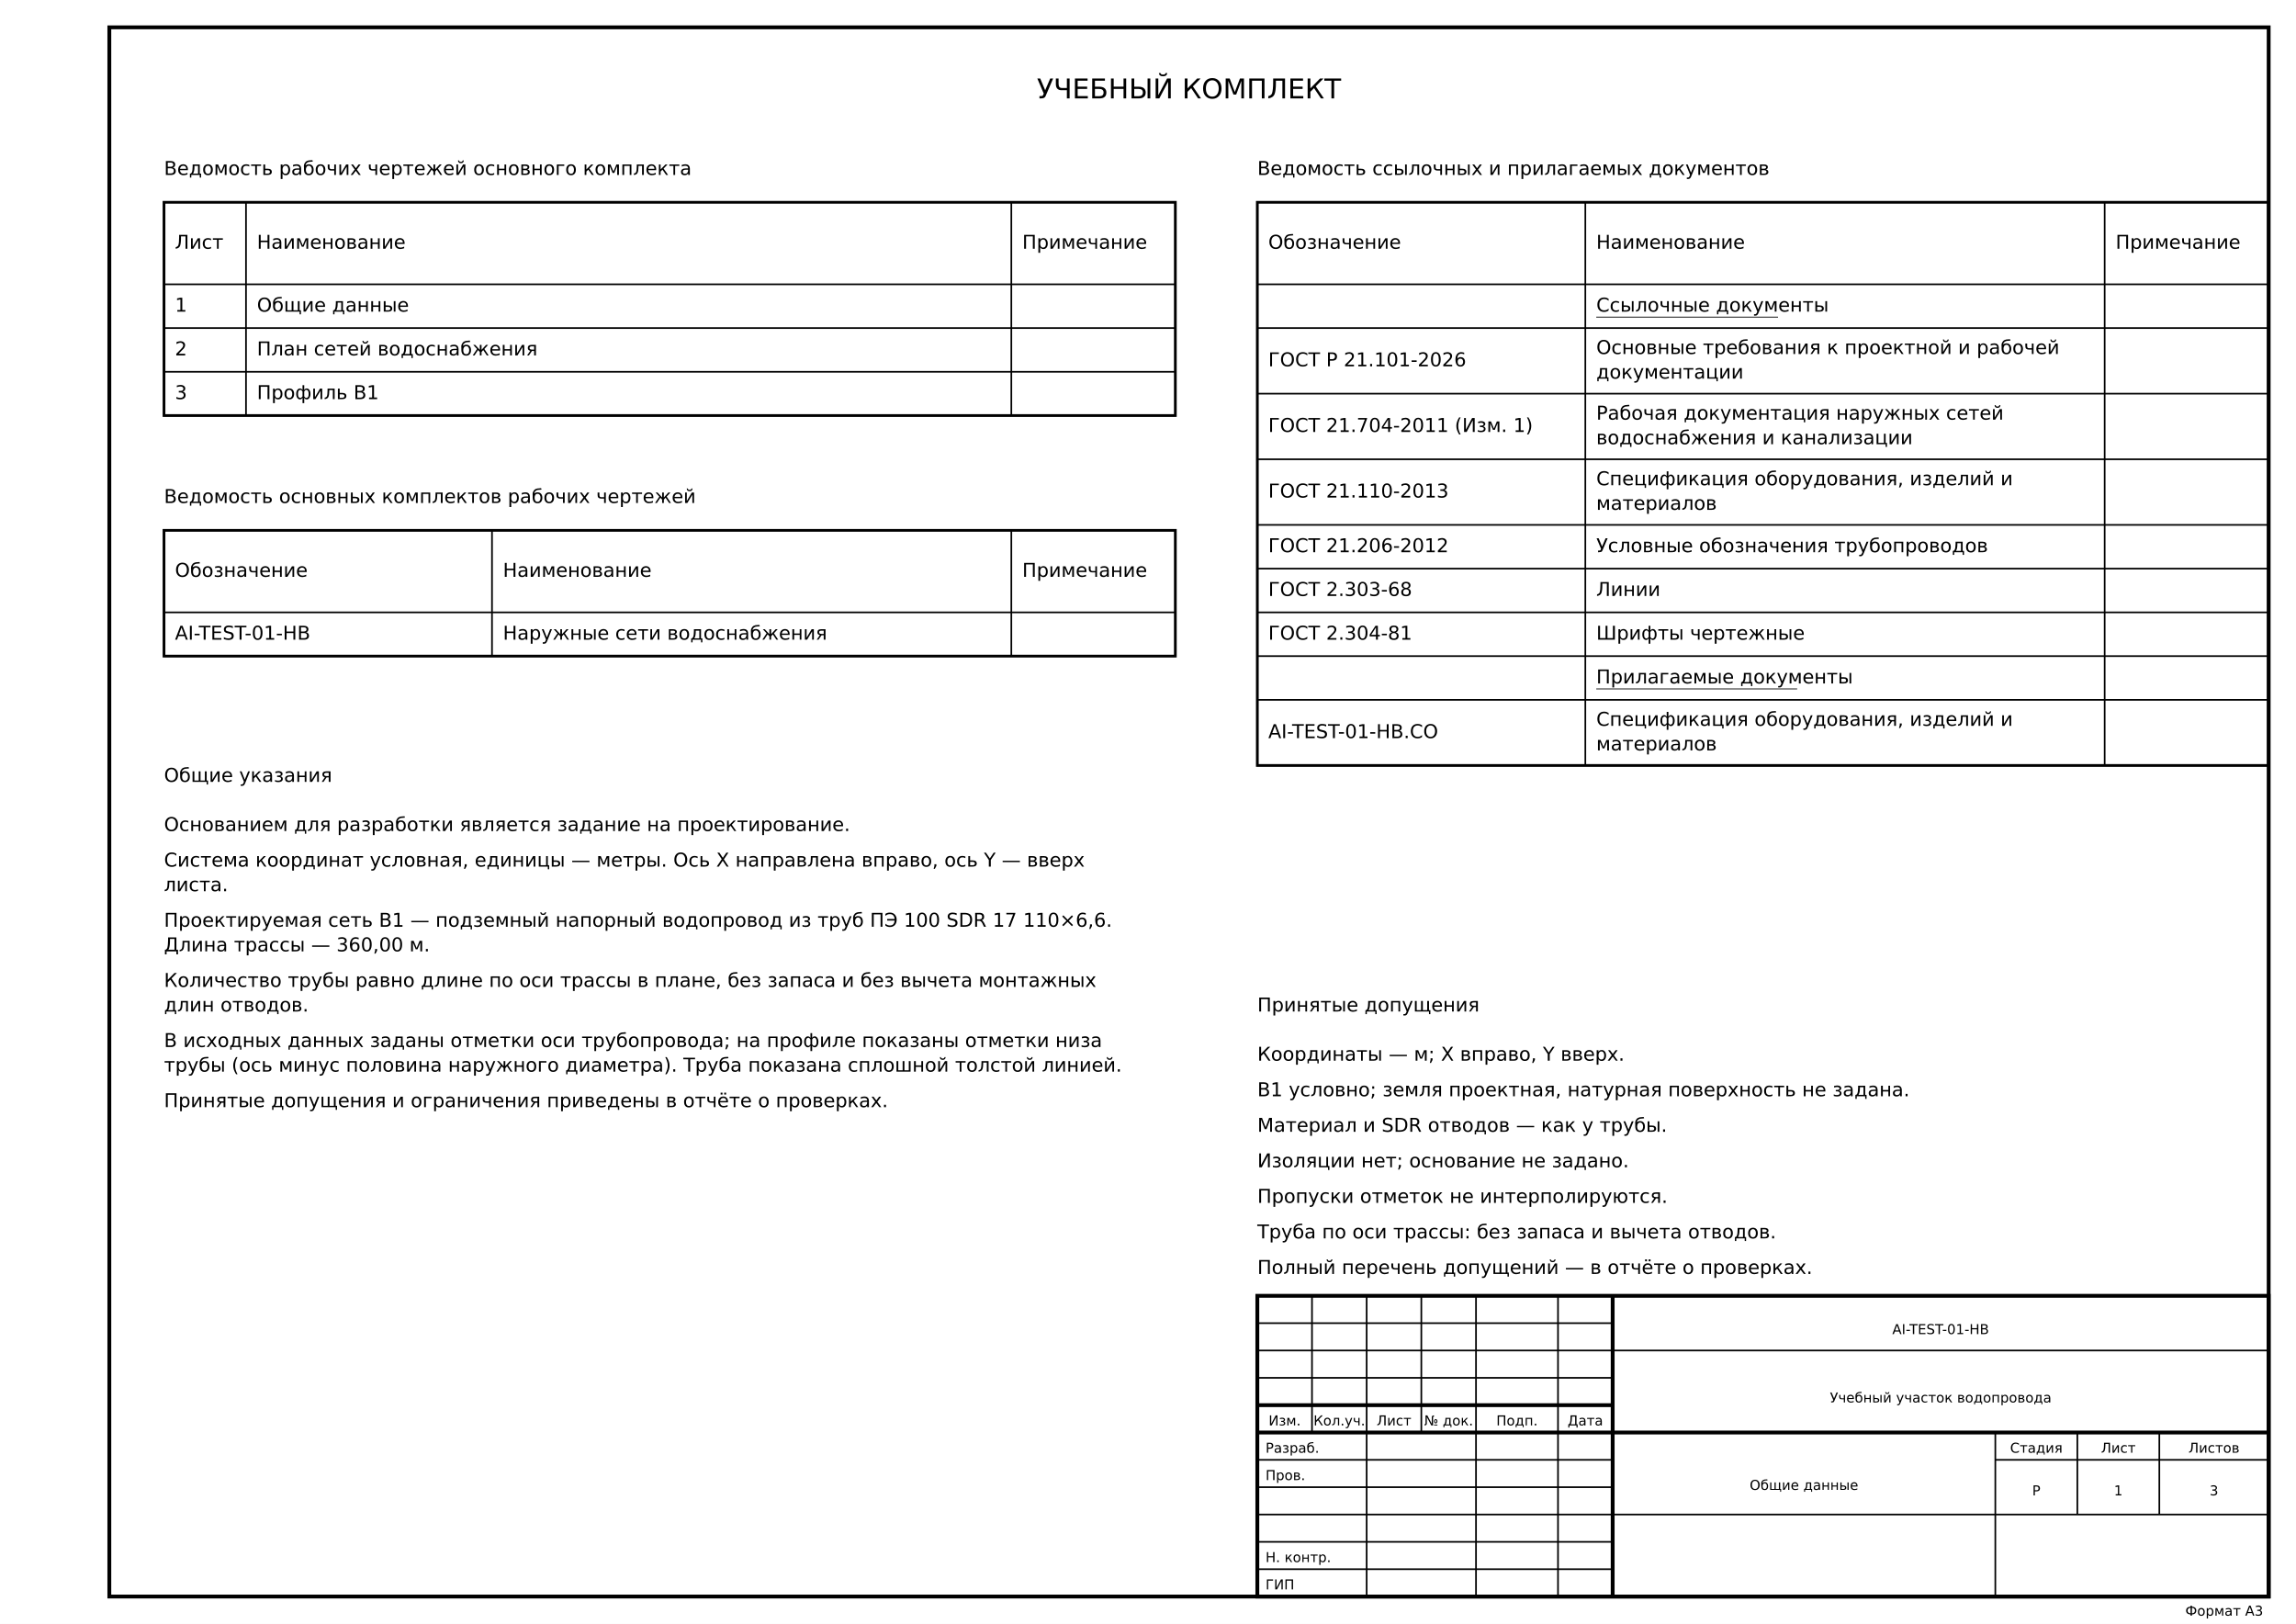
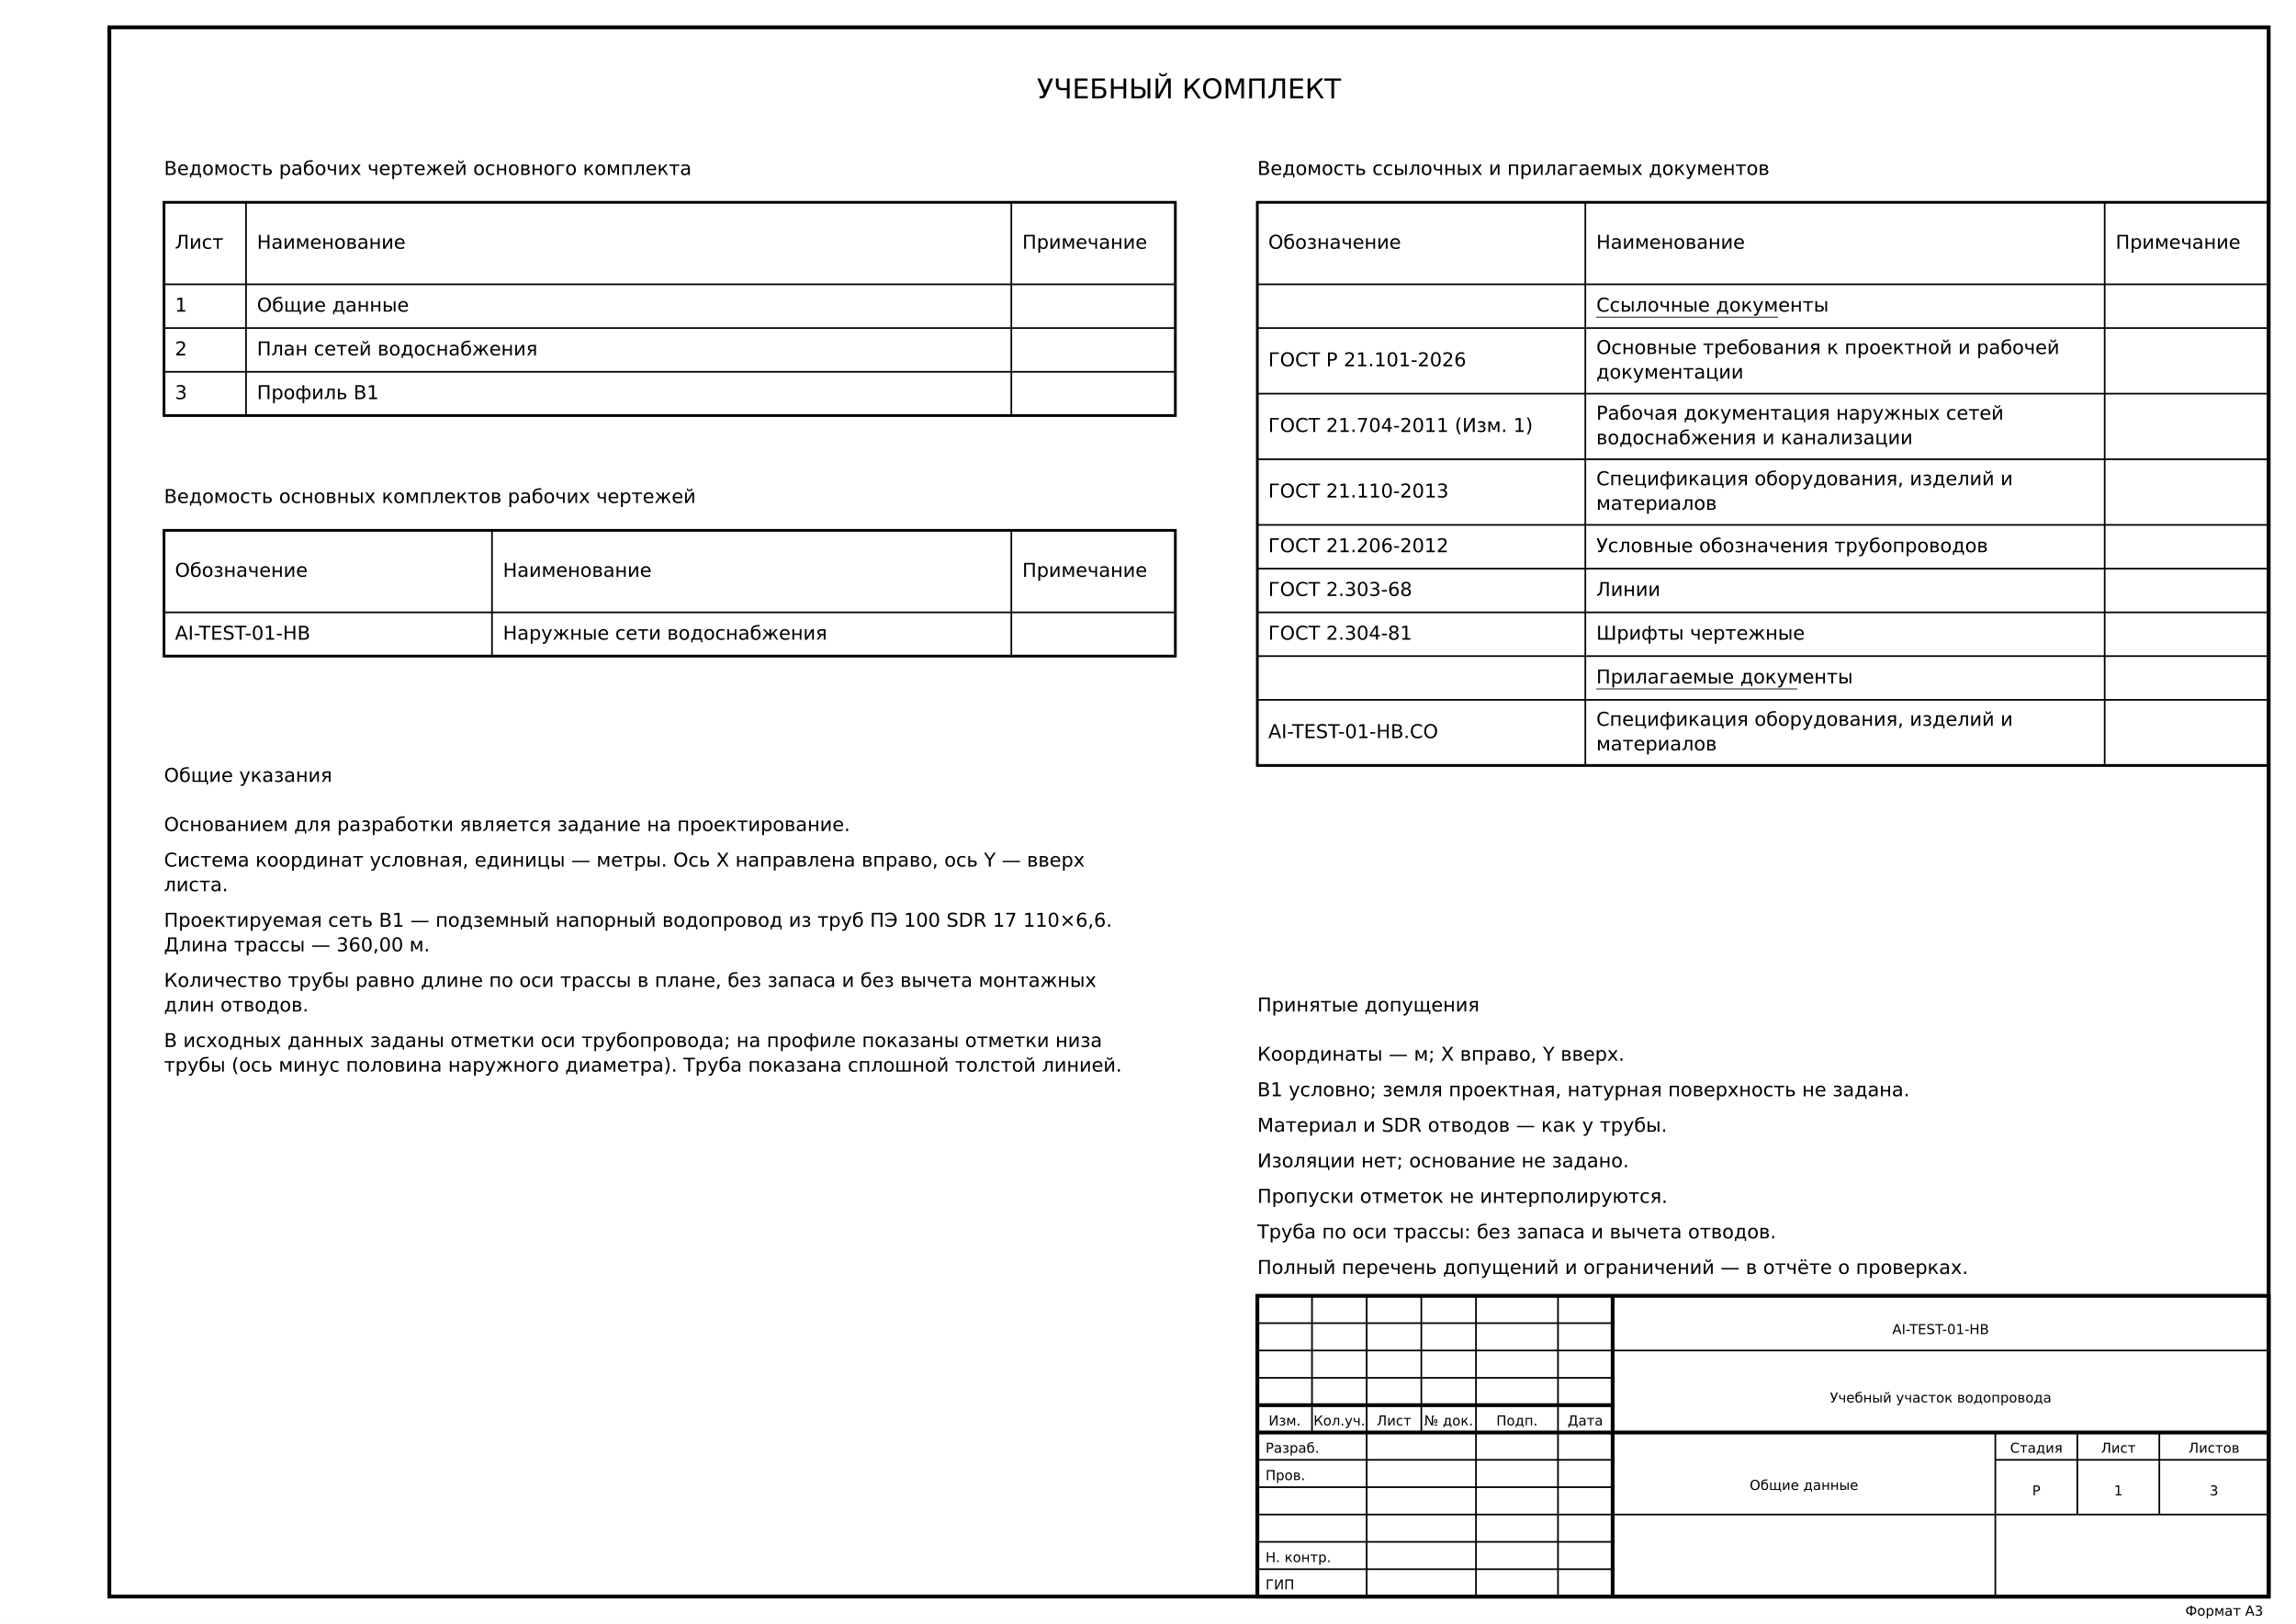
<svg xmlns="http://www.w3.org/2000/svg" width="420mm" height="297mm" viewBox="0 0 420 297">
  <rect width="420" height="297" fill="white" />
  <g fill="none" stroke="black" stroke-width="0.7">
    <rect id="frame" x="20" y="5" width="395" height="287" />
    <rect id="title-block" x="230" y="237" width="185" height="55" />
  </g>
  <g transform="translate(230 237)">
    <g fill="none" stroke="black" stroke-width="0.7">
      <path d="M 65,0 V 55" />
      <path d="M 0,25 H 185" />
      <path d="M 0,20 H 65" />
    </g>
    <g fill="none" stroke="black" stroke-width="0.3">
      <path d="M 0,5 H 65 M 0,10 H 65 M 0,15 H 65" />
      <path d="M 0,30 H 65 M 0,35 H 65 M 0,40 H 65 M 0,45 H 65 M 0,50 H 65" />
      <path d="M 10,0 V 25 M 20,0 V 25 M 30,0 V 25 M 40,0 V 25 M 55,0 V 25" />
      <path d="M 20,25 V 55 M 40,25 V 55 M 55,25 V 55" />
      <path d="M 65,10 H 185" />
      <path d="M 135,25 V 55 M 150,25 V 40 M 165,25 V 40" />
      <path d="M 135,30 H 185" />
      <path d="M 65,40 H 185" />
    </g>
    <g font-family="DejaVu Sans" fill="black">
      <g text-anchor="middle">
        <text x="125" y="7" font-size="2.5">AI-TEST-01-НВ</text>
        <text x="125" y="19.5" font-size="2.5">Учебный участок водопровода</text>
        <text x="100" y="35.5" font-size="2.5">
          <tspan x="100" y="35.5">Общие данные</tspan>
        </text>
        <text x="142.5" y="28.7" font-size="2.5">Стадия</text>
        <text x="142.5" y="36.5" font-size="2.5">Р</text>
        <text x="157.5" y="28.7" font-size="2.5">Лист</text>
        <text x="157.5" y="36.5" font-size="2.5">1</text>
        <text x="175" y="28.7" font-size="2.5">Листов</text>
        <text x="175" y="36.5" font-size="2.5">3</text>
      </g>
      <g text-anchor="middle" font-size="2.5">
        <text x="5" y="23.7">Изм.</text>
        <text x="15" y="23.7">Кол.уч.</text>
        <text x="25" y="23.7">Лист</text>
        <text x="35" y="23.7">№ док.</text>
        <text x="47.5" y="23.7">Подп.</text>
        <text x="60" y="23.7">Дата</text>
      </g>
      <g text-anchor="start" font-size="2.5">
        <text x="1.5" y="28.7">Разраб.</text>
        <text x="1.5" y="33.7">Пров.</text>
        <text x="1.5" y="48.7">Н. контр.</text>
        <text x="1.5" y="53.7">ГИП</text>
      </g>
    </g>
  </g>
  <text x="217.5" y="18" text-anchor="middle" font-family="DejaVu Sans" font-size="5">УЧЕБНЫЙ КОМПЛЕКТ</text>
  <text id="paper-format" x="414" y="295.5" text-anchor="end" font-family="DejaVu Sans" font-size="2.5">Формат A3</text>
  <g id="general-data" font-family="DejaVu Sans" fill="black">
    <g font-size="3.5">
      <text x="30" y="32">Ведомость рабочих чертежей основного комплекта</text>
      <text x="30" y="92">Ведомость основных комплектов рабочих чертежей</text>
      <text x="230" y="32">Ведомость ссылочных и прилагаемых документов</text>
      <text x="30" y="143">Общие указания</text>
      <text x="230" y="185">Принятые допущения</text>
    </g>
    <g id="drawing-register" transform="translate(30 37)">
      <g font-family="DejaVu Sans" fill="black">
        <rect width="185" height="39" fill="none" stroke="black" stroke-width="0.5" />
        <path d="M 0,15 H 185 M 0,23 H 185 M 0,31 H 185 M 0,39 H 185 M 15,0 V 39 M 155,0 V 39" fill="none" stroke="black" stroke-width="0.3" />
        <text font-size="3.5">
          <tspan x="2.0" y="8.5">Лист</tspan>
        </text>
        <text font-size="3.5">
          <tspan x="17.0" y="8.5">Наименование</tspan>
        </text>
        <text font-size="3.5">
          <tspan x="157.0" y="8.5">Примечание</tspan>
        </text>
        <text font-size="3.5">
          <tspan x="2.0" y="20.0">1</tspan>
        </text>
        <text font-size="3.5">
          <tspan x="17.0" y="20.0">Общие данные</tspan>
        </text>
        <text font-size="3.5">
          <tspan x="157.0" y="20.0" />
        </text>
        <text font-size="3.5">
          <tspan x="2.0" y="28.0">2</tspan>
        </text>
        <text font-size="3.5">
          <tspan x="17.0" y="28.0">План сетей водоснабжения</tspan>
        </text>
        <text font-size="3.5">
          <tspan x="157.0" y="28.0" />
        </text>
        <text font-size="3.5">
          <tspan x="2.0" y="36.0">3</tspan>
        </text>
        <text font-size="3.5">
          <tspan x="17.0" y="36.0">Профиль В1</tspan>
        </text>
        <text font-size="3.5">
          <tspan x="157.0" y="36.0" />
        </text>
      </g>
    </g>
    <g transform="translate(30 97)">
      <g font-family="DejaVu Sans" fill="black">
        <rect width="185" height="23" fill="none" stroke="black" stroke-width="0.5" />
        <path d="M 0,15 H 185 M 0,23 H 185 M 60,0 V 23 M 155,0 V 23" fill="none" stroke="black" stroke-width="0.3" />
        <text font-size="3.5">
          <tspan x="2.0" y="8.5">Обозначение</tspan>
        </text>
        <text font-size="3.5">
          <tspan x="62.0" y="8.5">Наименование</tspan>
        </text>
        <text font-size="3.5">
          <tspan x="157.0" y="8.5">Примечание</tspan>
        </text>
        <text font-size="3.5">
          <tspan x="2.0" y="20.0">AI-TEST-01-НВ</tspan>
        </text>
        <text font-size="3.5">
          <tspan x="62.0" y="20.0">Наружные сети водоснабжения</tspan>
        </text>
        <text font-size="3.5">
          <tspan x="157.0" y="20.0" />
        </text>
      </g>
    </g>
    <g id="reference-register" transform="translate(230 37)">
      <g font-family="DejaVu Sans" fill="black">
        <rect width="185" height="103.0" fill="none" stroke="black" stroke-width="0.5" />
        <path d="M 0,15 H 185 M 0,23 H 185 M 0,35.0 H 185 M 0,47.0 H 185 M 0,59.0 H 185 M 0,67.0 H 185 M 0,75.0 H 185 M 0,83.0 H 185 M 0,91.0 H 185 M 0,103.0 H 185 M 60,0 V 103.0 M 155,0 V 103.0" fill="none" stroke="black" stroke-width="0.3" />
        <text font-size="3.5">
          <tspan x="2.0" y="8.5">Обозначение</tspan>
        </text>
        <text font-size="3.5">
          <tspan x="62.0" y="8.5">Наименование</tspan>
        </text>
        <text font-size="3.5">
          <tspan x="157.0" y="8.5">Примечание</tspan>
        </text>
        <text font-size="3.5">
          <tspan x="2.0" y="20.0" />
        </text>
        <text font-size="3.5">
          <tspan x="62.0" y="20.0">Ссылочные документы</tspan>
        </text>
        <path d="M 62.0,21.0 h 33.25" stroke="black" stroke-width="0.15" />
        <text font-size="3.5">
          <tspan x="157.0" y="20.0" />
        </text>
        <text font-size="3.5">
          <tspan x="2.0" y="30.0">ГОСТ Р 21.101-2026</tspan>
        </text>
        <text font-size="3.5">
          <tspan x="62.0" y="27.75">Основные требования к проектной и рабочей</tspan>
          <tspan x="62.0" y="32.25">документации</tspan>
        </text>
        <text font-size="3.5">
          <tspan x="157.0" y="30.0" />
        </text>
        <text font-size="3.5">
          <tspan x="2.0" y="42.0">ГОСТ 21.704-2011 (Изм. 1)</tspan>
        </text>
        <text font-size="3.5">
          <tspan x="62.0" y="39.75">Рабочая документация наружных сетей</tspan>
          <tspan x="62.0" y="44.25">водоснабжения и канализации</tspan>
        </text>
        <text font-size="3.5">
          <tspan x="157.0" y="42.0" />
        </text>
        <text font-size="3.5">
          <tspan x="2.0" y="54.0">ГОСТ 21.110-2013</tspan>
        </text>
        <text font-size="3.5">
          <tspan x="62.0" y="51.75">Спецификация оборудования, изделий и</tspan>
          <tspan x="62.0" y="56.25">материалов</tspan>
        </text>
        <text font-size="3.5">
          <tspan x="157.0" y="54.0" />
        </text>
        <text font-size="3.5">
          <tspan x="2.0" y="64.0">ГОСТ 21.206-2012</tspan>
        </text>
        <text font-size="3.5">
          <tspan x="62.0" y="64.0">Условные обозначения трубопроводов</tspan>
        </text>
        <text font-size="3.5">
          <tspan x="157.0" y="64.0" />
        </text>
        <text font-size="3.5">
          <tspan x="2.0" y="72.0">ГОСТ 2.303-68</tspan>
        </text>
        <text font-size="3.5">
          <tspan x="62.0" y="72.0">Линии</tspan>
        </text>
        <text font-size="3.5">
          <tspan x="157.0" y="72.0" />
        </text>
        <text font-size="3.5">
          <tspan x="2.0" y="80.0">ГОСТ 2.304-81</tspan>
        </text>
        <text font-size="3.5">
          <tspan x="62.0" y="80.0">Шрифты чертежные</tspan>
        </text>
        <text font-size="3.5">
          <tspan x="157.0" y="80.0" />
        </text>
        <text font-size="3.5">
          <tspan x="2.0" y="88.0" />
        </text>
        <text font-size="3.5">
          <tspan x="62.0" y="88.0">Прилагаемые документы</tspan>
        </text>
        <path d="M 62.0,89.0 h 36.75" stroke="black" stroke-width="0.15" />
        <text font-size="3.5">
          <tspan x="157.0" y="88.0" />
        </text>
        <text font-size="3.5">
          <tspan x="2.0" y="98.0">AI-TEST-01-НВ.СО</tspan>
        </text>
        <text font-size="3.5">
          <tspan x="62.0" y="95.75">Спецификация оборудования, изделий и</tspan>
          <tspan x="62.0" y="100.25">материалов</tspan>
        </text>
        <text font-size="3.5">
          <tspan x="157.0" y="98.0" />
        </text>
      </g>
    </g>
    <g id="general-notes">
      <text font-size="3.5">
        <tspan x="30" y="152.0">Основанием для разработки является задание на проектирование.</tspan>
      </text>
      <text font-size="3.5">
        <tspan x="30" y="158.5">Система координат условная, единицы — метры. Ось X направлена вправо, ось Y — вверх</tspan>
        <tspan x="30" y="163.0">листа.</tspan>
      </text>
      <text font-size="3.5">
        <tspan x="30" y="169.5">Проектируемая сеть В1 — подземный напорный водопровод из труб ПЭ 100 SDR 17 110×6,6.</tspan>
        <tspan x="30" y="174.0">Длина трассы — 360,00 м.</tspan>
      </text>
      <text font-size="3.5">
        <tspan x="30" y="180.5">Количество трубы равно длине по оси трассы в плане, без запаса и без вычета монтажных</tspan>
        <tspan x="30" y="185.0">длин отводов.</tspan>
      </text>
      <text font-size="3.5">
        <tspan x="30" y="191.5">В исходных данных заданы отметки оси трубопровода; на профиле показаны отметки низа</tspan>
        <tspan x="30" y="196.0">трубы (ось минус половина наружного диаметра). Труба показана сплошной толстой линией.</tspan>
      </text>
-       <text font-size="3.5">
-         <tspan x="30" y="202.5">Принятые допущения и ограничения приведены в отчёте о проверках.</tspan>
-       </text>
    </g>
    <g id="general-assumptions">
      <g data-assumption-id="coordinate_system">
        <text font-size="3.5">
          <tspan x="230" y="194.0">Координаты — м; X вправо, Y вверх.</tspan>
        </text>
      </g>
      <g data-assumption-id="network_ground">
        <text font-size="3.5">
          <tspan x="230" y="200.5">В1 условно; земля проектная, натурная поверхность не задана.</tspan>
        </text>
      </g>
      <g data-assumption-id="bend_material">
        <text font-size="3.5">
          <tspan x="230" y="207.0">Материал и SDR отводов — как у трубы.</tspan>
        </text>
      </g>
      <g data-assumption-id="profile_insulation">
        <text font-size="3.5">
          <tspan x="230" y="213.5">Изоляции нет; основание не задано.</tspan>
        </text>
      </g>
      <g data-assumption-id="missing_levels">
        <text font-size="3.5">
          <tspan x="230" y="220.0">Пропуски отметок не интерполируются.</tspan>
        </text>
      </g>
      <g data-assumption-id="pipe_quantity">
        <text font-size="3.5">
          <tspan x="230" y="226.5">Труба по оси трассы: без запаса и вычета отводов.</tspan>
        </text>
      </g>
      <text font-size="3.5">
-         <tspan x="230" y="233.0">Полный перечень допущений — в отчёте о проверках.</tspan>
+         <tspan x="230" y="233.0">Полный перечень допущений и ограничений — в отчёте о проверках.</tspan>
      </text>
    </g>
  </g>
</svg>
